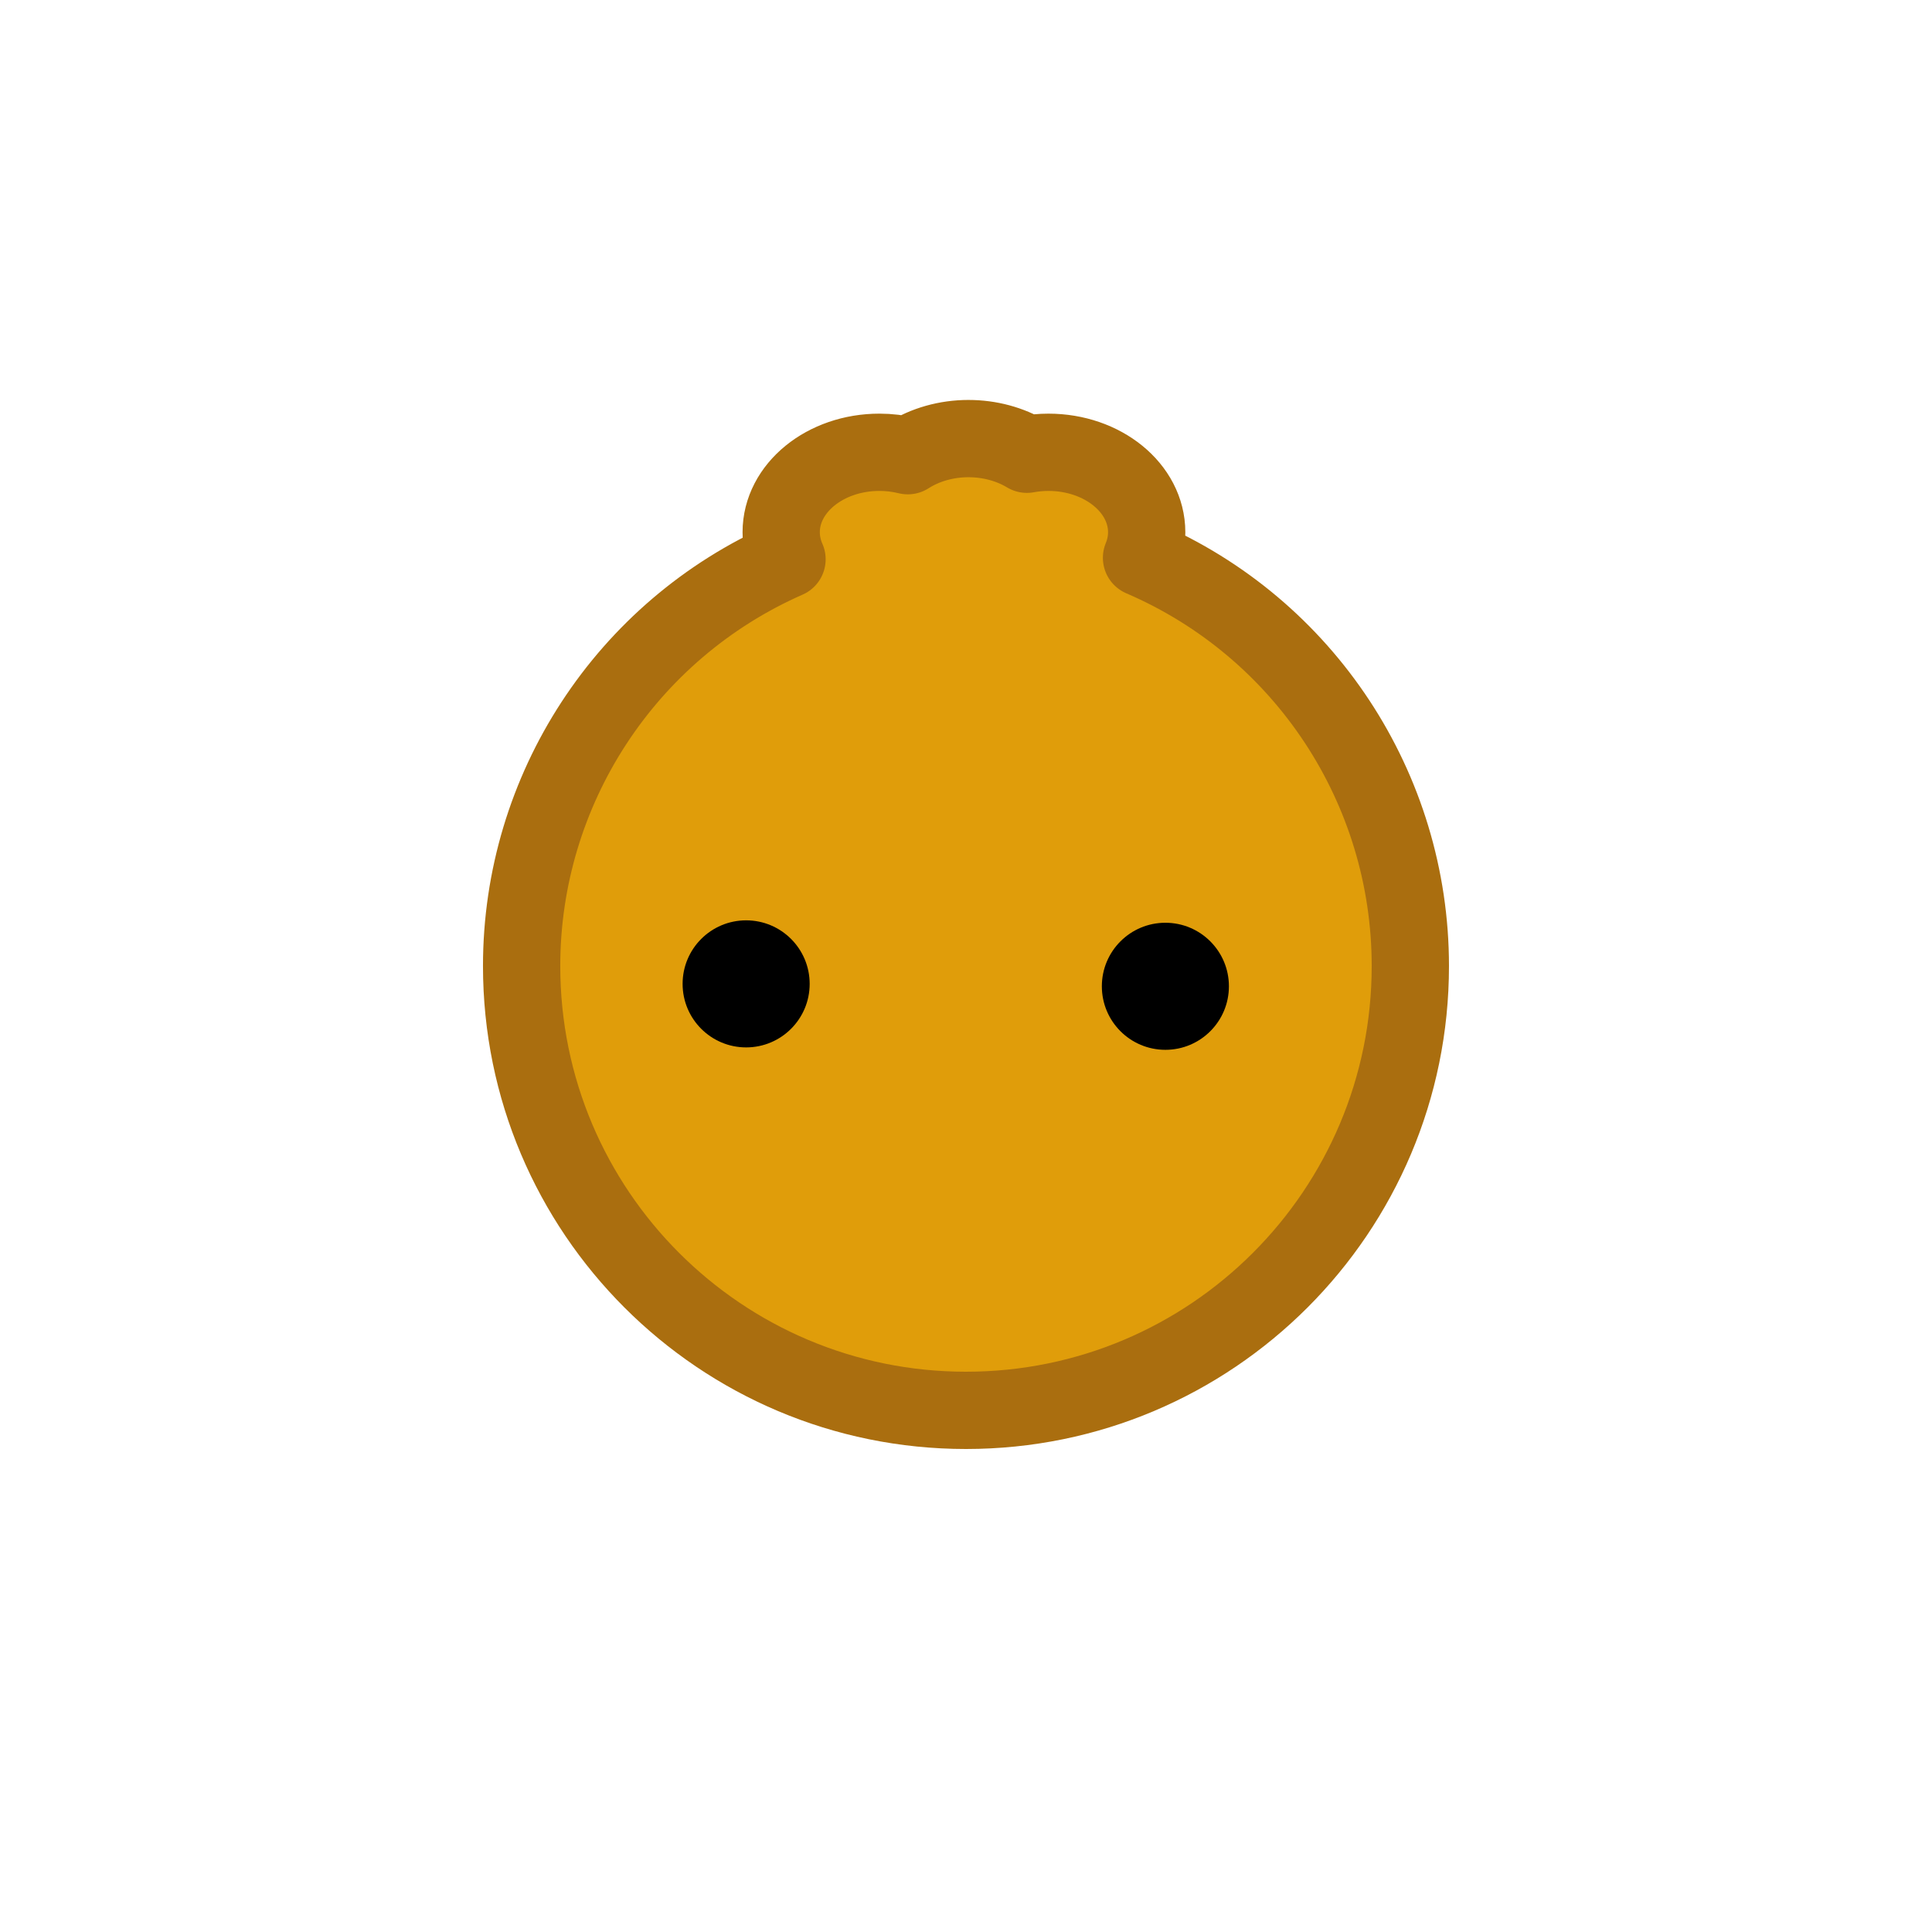
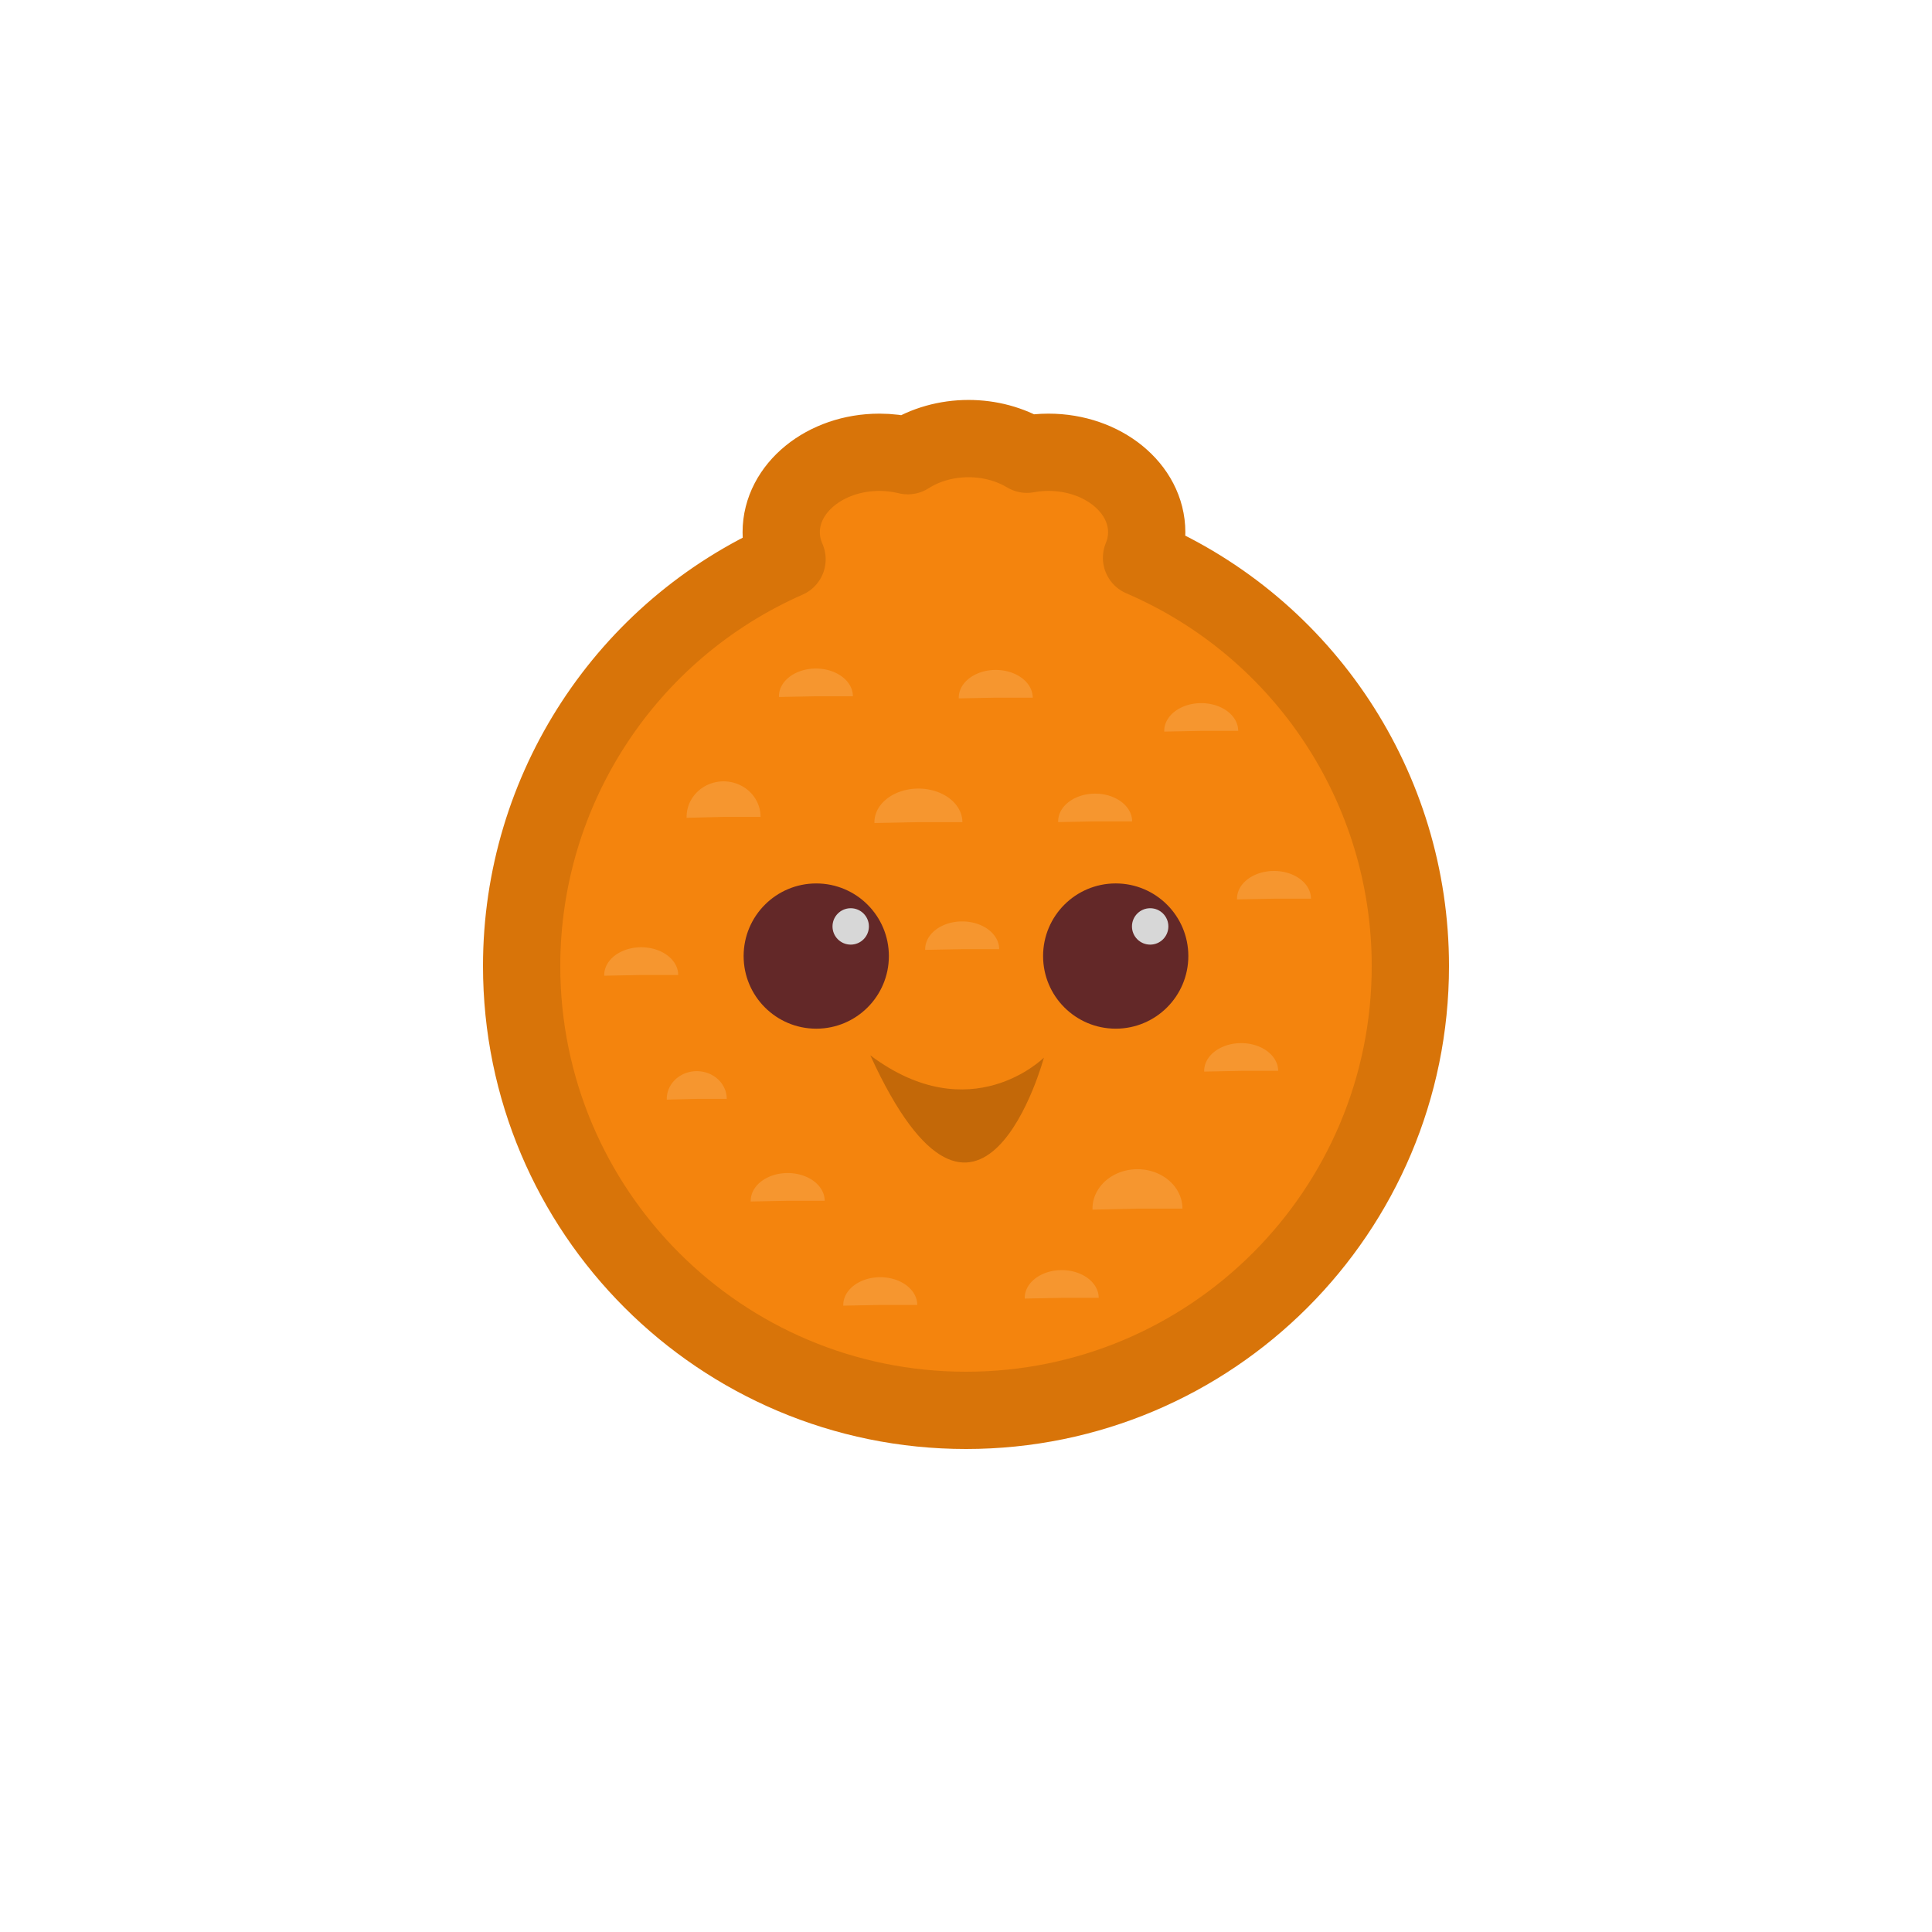
- <svg xmlns="http://www.w3.org/2000/svg" width="200" height="200" version="1.1" viewBox="0 0 200 200">
-   <g>
-     <path d="m100.26 45.402a10.168 8.276 0 0 0-6.285 1.772 10.168 8.276 0 0 0-2.938-0.354 10.168 8.276 0 0 0-10.168 8.277 10.168 8.276 0 0 0 0.602 2.799 46 46 0 0 0-27.473 42.104 46 46 0 0 0 46 46 46 46 0 0 0 46-46 46 46 0 0 0-27.828-42.258 10.168 8.276 0 0 0 0.535-2.644 10.168 8.276 0 0 0-10.168-8.277 10.168 8.276 0 0 0-2.232 0.203 10.168 8.276 0 0 0-6.045-1.621z" fill="#e09d0a" stop-color="#000000" stroke="#aa6e0f" stroke-linecap="round" stroke-linejoin="round" stroke-width="8" />
+ <svg xmlns="http://www.w3.org/2000/svg" width="200" height="200" viewBox="0 0 200 200" version="1.1" id="svg8">
+   <defs id="defs2" />
+   <g id="layer1" />
+   <g id="layer4" style="display:inline">
+     <path id="path1854" style="fill:#f4840d;fill-opacity:1;stroke:#d87409;stroke-width:8;stroke-linecap:round;stroke-linejoin:round;stroke-miterlimit:4;stroke-dasharray:none;stroke-opacity:1;stop-color:#000000" d="M 100.262 45.402 A 10.168 8.276 0 0 0 93.977 47.174 A 10.168 8.276 0 0 0 91.039 46.82 A 10.168 8.276 0 0 0 80.871 55.098 A 10.168 8.276 0 0 0 81.473 57.896 A 46 46 0 0 0 54 100 A 46 46 0 0 0 100 146 A 46 46 0 0 0 146 100 A 46 46 0 0 0 118.172 57.742 A 10.168 8.276 0 0 0 118.707 55.098 A 10.168 8.276 0 0 0 108.539 46.82 A 10.168 8.276 0 0 0 106.307 47.023 A 10.168 8.276 0 0 0 100.262 45.402 z " />
  </g>
-   <g fill="#000000" style="mix-blend-mode:normal">
-     <circle cx="120.64" cy="102.1" r="6.577" />
-     <circle cx="77.24" cy="101.85" r="6.577" style="mix-blend-mode:normal" />
+   <g id="layer2" style="display:inline;mix-blend-mode:normal">
+     <circle style="font-variation-settings:normal;display:inline;mix-blend-mode:normal;vector-effect:none;fill:#632828;fill-opacity:1;stroke:none;stroke-width:8;stroke-linecap:round;stroke-linejoin:round;stroke-miterlimit:4;stroke-dasharray:none;stroke-dashoffset:0;stroke-opacity:1;stop-color:#000000" id="path1014" cx="84.498" cy="98.971" r="7.518" />
+     <circle style="display:inline;mix-blend-mode:normal;fill:#d7d7d7;fill-opacity:1;stroke:none;stroke-width:10.103;stroke-miterlimit:2.8;stroke-dashoffset:2.917" id="path1" cx="88.065" cy="95.903" r="1.884" />
+     <circle style="font-variation-settings:normal;display:inline;mix-blend-mode:normal;vector-effect:none;fill:#632828;fill-opacity:1;stroke:none;stroke-width:8;stroke-linecap:round;stroke-linejoin:round;stroke-miterlimit:4;stroke-dasharray:none;stroke-dashoffset:0;stroke-opacity:1;stop-color:#000000" id="path1014-2" cx="115.498" cy="98.97" r="7.518" />
+     <circle style="display:inline;mix-blend-mode:normal;fill:#d7d7d7;fill-opacity:1;stroke:none;stroke-width:10.103;stroke-miterlimit:2.8;stroke-dashoffset:2.917" id="path1-4" cx="119.065" cy="95.903" r="1.884" />
+     <path style="fill:#c36808;fill-opacity:1;stroke:none;stroke-width:5;stroke-miterlimit:2.8;stroke-dashoffset:2.917" d="m 90.094,109.248 c 10.405,7.803 17.971,0.236 17.971,0.236 0,0 -6.621,24.593 -17.971,-0.236 z" id="path2" />
+     <path style="fill:#f6962f;fill-opacity:1;stroke:none;stroke-width:5;stroke-miterlimit:2.8;stroke-dashoffset:2.917" id="path3" d="m 70.209,-100.931 a 3.83,2.872 0 0 1 -1.944,2.5 3.83,2.872 0 0 1 -3.858,-0.038 3.83,2.872 0 0 1 -1.856,-2.537 l 3.828,0.075 z" transform="scale(1,-1)" />
+     <path style="display:inline;mix-blend-mode:normal;fill:#f6962f;fill-opacity:1;stroke:none;stroke-width:4.502;stroke-miterlimit:2.8;stroke-dashoffset:2.917" id="path3-6" d="m 75.234,-113.757 a 3.105,2.872 0 0 1 -1.576,2.5 3.105,2.872 0 0 1 -3.128,-0.038 3.105,2.872 0 0 1 -1.505,-2.537 l 3.104,0.075 z" transform="scale(1,-1)" />
+     <path style="display:inline;mix-blend-mode:normal;fill:#f6962f;fill-opacity:1;stroke:none;stroke-width:5;stroke-miterlimit:2.8;stroke-dashoffset:2.917" id="path3-6-0" d="m 85.372,-124.304 a 3.83,2.872 0 0 1 -1.944,2.5 3.83,2.872 0 0 1 -3.858,-0.038 3.83,2.872 0 0 1 -1.856,-2.537 l 3.828,0.075 z" transform="scale(1,-1)" />
+     <path style="display:inline;mix-blend-mode:normal;fill:#f6962f;fill-opacity:1;stroke:none;stroke-width:5;stroke-miterlimit:2.8;stroke-dashoffset:2.917" id="path3-3" d="m 88.292,-72.078 a 3.83,2.872 0 0 1 -1.944,2.5 3.83,2.872 0 0 1 -3.858,-0.038 3.83,2.872 0 0 1 -1.856,-2.537 l 3.828,0.075 z" transform="scale(1,-1)" />
+     <path style="display:inline;mix-blend-mode:normal;fill:#f6962f;fill-opacity:1;stroke:none;stroke-width:5.999;stroke-miterlimit:2.8;stroke-dashoffset:2.917" id="path3-6-2" d="m 99.627,-85.109 a 4.554,3.477 0 0 1 -2.311,3.026 4.554,3.477 0 0 1 -4.588,-0.046 4.554,3.477 0 0 1 -2.207,-3.071 l 4.552,0.09 z" transform="scale(1,-1)" />
+     <path style="display:inline;mix-blend-mode:normal;fill:#f6962f;fill-opacity:1;stroke:none;stroke-width:5;stroke-miterlimit:2.8;stroke-dashoffset:2.917" id="path3-6-0-6" d="m 103.434,-98.256 a 3.83,2.872 0 0 1 -1.944,2.5 3.83,2.872 0 0 1 -3.858,-0.038 3.83,2.872 0 0 1 -1.856,-2.537 l 3.828,0.075 z" transform="scale(1,-1)" />
+     <path style="display:inline;mix-blend-mode:normal;fill:#f6962f;fill-opacity:1;stroke:none;stroke-width:5;stroke-miterlimit:2.8;stroke-dashoffset:2.917" id="path3-6-0-6-8" d="m 106.908,-72.222 a 3.83,2.872 0 0 1 -1.944,2.5 3.83,2.872 0 0 1 -3.858,-0.038 3.83,2.872 0 0 1 -1.856,-2.537 l 3.828,0.075 z" transform="scale(1,-1)" />
+     <path style="display:inline;mix-blend-mode:normal;fill:#f6962f;fill-opacity:1;stroke:none;stroke-width:5.659;stroke-miterlimit:2.8;stroke-dashoffset:2.917" id="path3-37" d="m 78.735,-84.564 a 3.83,3.679 0 0 1 -1.944,3.202 3.83,3.679 0 0 1 -3.858,-0.048 3.83,3.679 0 0 1 -1.856,-3.25 l 3.828,0.096 z" transform="scale(1,-1)" />
+     <path style="display:inline;mix-blend-mode:normal;fill:#f6962f;fill-opacity:1;stroke:none;stroke-width:6.574;stroke-miterlimit:2.8;stroke-dashoffset:2.917" id="path3-6-0-8" d="m 122.408,-125.117 a 4.657,4.083 0 0 1 -2.364,3.553 4.657,4.083 0 0 1 -4.692,-0.053 4.657,4.083 0 0 1 -2.258,-3.606 l 4.656,0.106 z" transform="scale(1,-1)" />
+     <path style="display:inline;mix-blend-mode:normal;fill:#f6962f;fill-opacity:1;stroke:none;stroke-width:5;stroke-miterlimit:2.8;stroke-dashoffset:2.917" id="path3-35" d="m 94.955,-135.087 a 3.83,2.872 0 0 1 -1.944,2.5 3.83,2.872 0 0 1 -3.858,-0.038 3.83,2.872 0 0 1 -1.856,-2.537 l 3.828,0.075 z" transform="scale(1,-1)" />
+     <path style="display:inline;mix-blend-mode:normal;fill:#f6962f;fill-opacity:1;stroke:none;stroke-width:5;stroke-miterlimit:2.8;stroke-dashoffset:2.917" id="path3-38" d="m 117.198,-85.028 a 3.83,2.872 0 0 1 -1.944,2.5 3.83,2.872 0 0 1 -3.858,-0.038 3.83,2.872 0 0 1 -1.856,-2.537 l 3.828,0.075 z" transform="scale(1,-1)" />
+     <path style="display:inline;mix-blend-mode:normal;fill:#f6962f;fill-opacity:1;stroke:none;stroke-width:5;stroke-miterlimit:2.8;stroke-dashoffset:2.917" id="path3-38-8" d="m 128.179,-75.659 a 3.83,2.872 0 0 1 -1.944,2.5 3.83,2.872 0 0 1 -3.858,-0.038 3.83,2.872 0 0 1 -1.856,-2.537 l 3.828,0.075 z" transform="scale(1,-1)" />
+     <path style="display:inline;mix-blend-mode:normal;fill:#f6962f;fill-opacity:1;stroke:none;stroke-width:5;stroke-miterlimit:2.8;stroke-dashoffset:2.917" id="path3-38-3" d="m 135.713,-93.032 a 3.83,2.872 0 0 1 -1.944,2.5 3.83,2.872 0 0 1 -3.858,-0.038 3.83,2.872 0 0 1 -1.856,-2.537 l 3.828,0.075 z" transform="scale(1,-1)" />
+     <path style="display:inline;mix-blend-mode:normal;fill:#f6962f;fill-opacity:1;stroke:none;stroke-width:5;stroke-miterlimit:2.8;stroke-dashoffset:2.917" id="path3-6-0-5" d="m 132.315,-110.855 a 3.83,2.872 0 0 1 -1.944,2.5 3.83,2.872 0 0 1 -3.858,-0.038 3.83,2.872 0 0 1 -1.856,-2.537 l 3.828,0.075 z" transform="scale(1,-1)" />
+     <path style="display:inline;mix-blend-mode:normal;fill:#f6962f;fill-opacity:1;stroke:none;stroke-width:5;stroke-miterlimit:2.8;stroke-dashoffset:2.917" id="path3-6-0-4" d="m 113.739,-134.353 a 3.83,2.872 0 0 1 -1.944,2.5 3.83,2.872 0 0 1 -3.858,-0.038 3.83,2.872 0 0 1 -1.856,-2.537 l 3.828,0.075 z" transform="scale(1,-1)" />
  </g>
-   <g display="none" fill="none" stroke="#000000" stroke-linecap="round" stroke-width="8" style="mix-blend-mode:normal">
-     <path d="m72.932 101.6 10.763 4.261" />
-     <path d="m127 101.5-10.763 4.261" />
+   <g id="layer3" style="display:none;mix-blend-mode:normal">
+     <path style="fill:none;stroke:#000000;stroke-width:8;stroke-linecap:round;stroke-linejoin:miter;stroke-miterlimit:4;stroke-dasharray:none;stroke-opacity:1" d="m 72.932,101.605 10.763,4.261" id="path930" />
+     <path style="fill:none;stroke:#000000;stroke-width:8;stroke-linecap:round;stroke-linejoin:miter;stroke-miterlimit:4;stroke-dasharray:none;stroke-opacity:1" d="m 127.004,101.498 -10.763,4.261" id="path930-3" />
  </g>
+   <g id="layer5" />
</svg>
